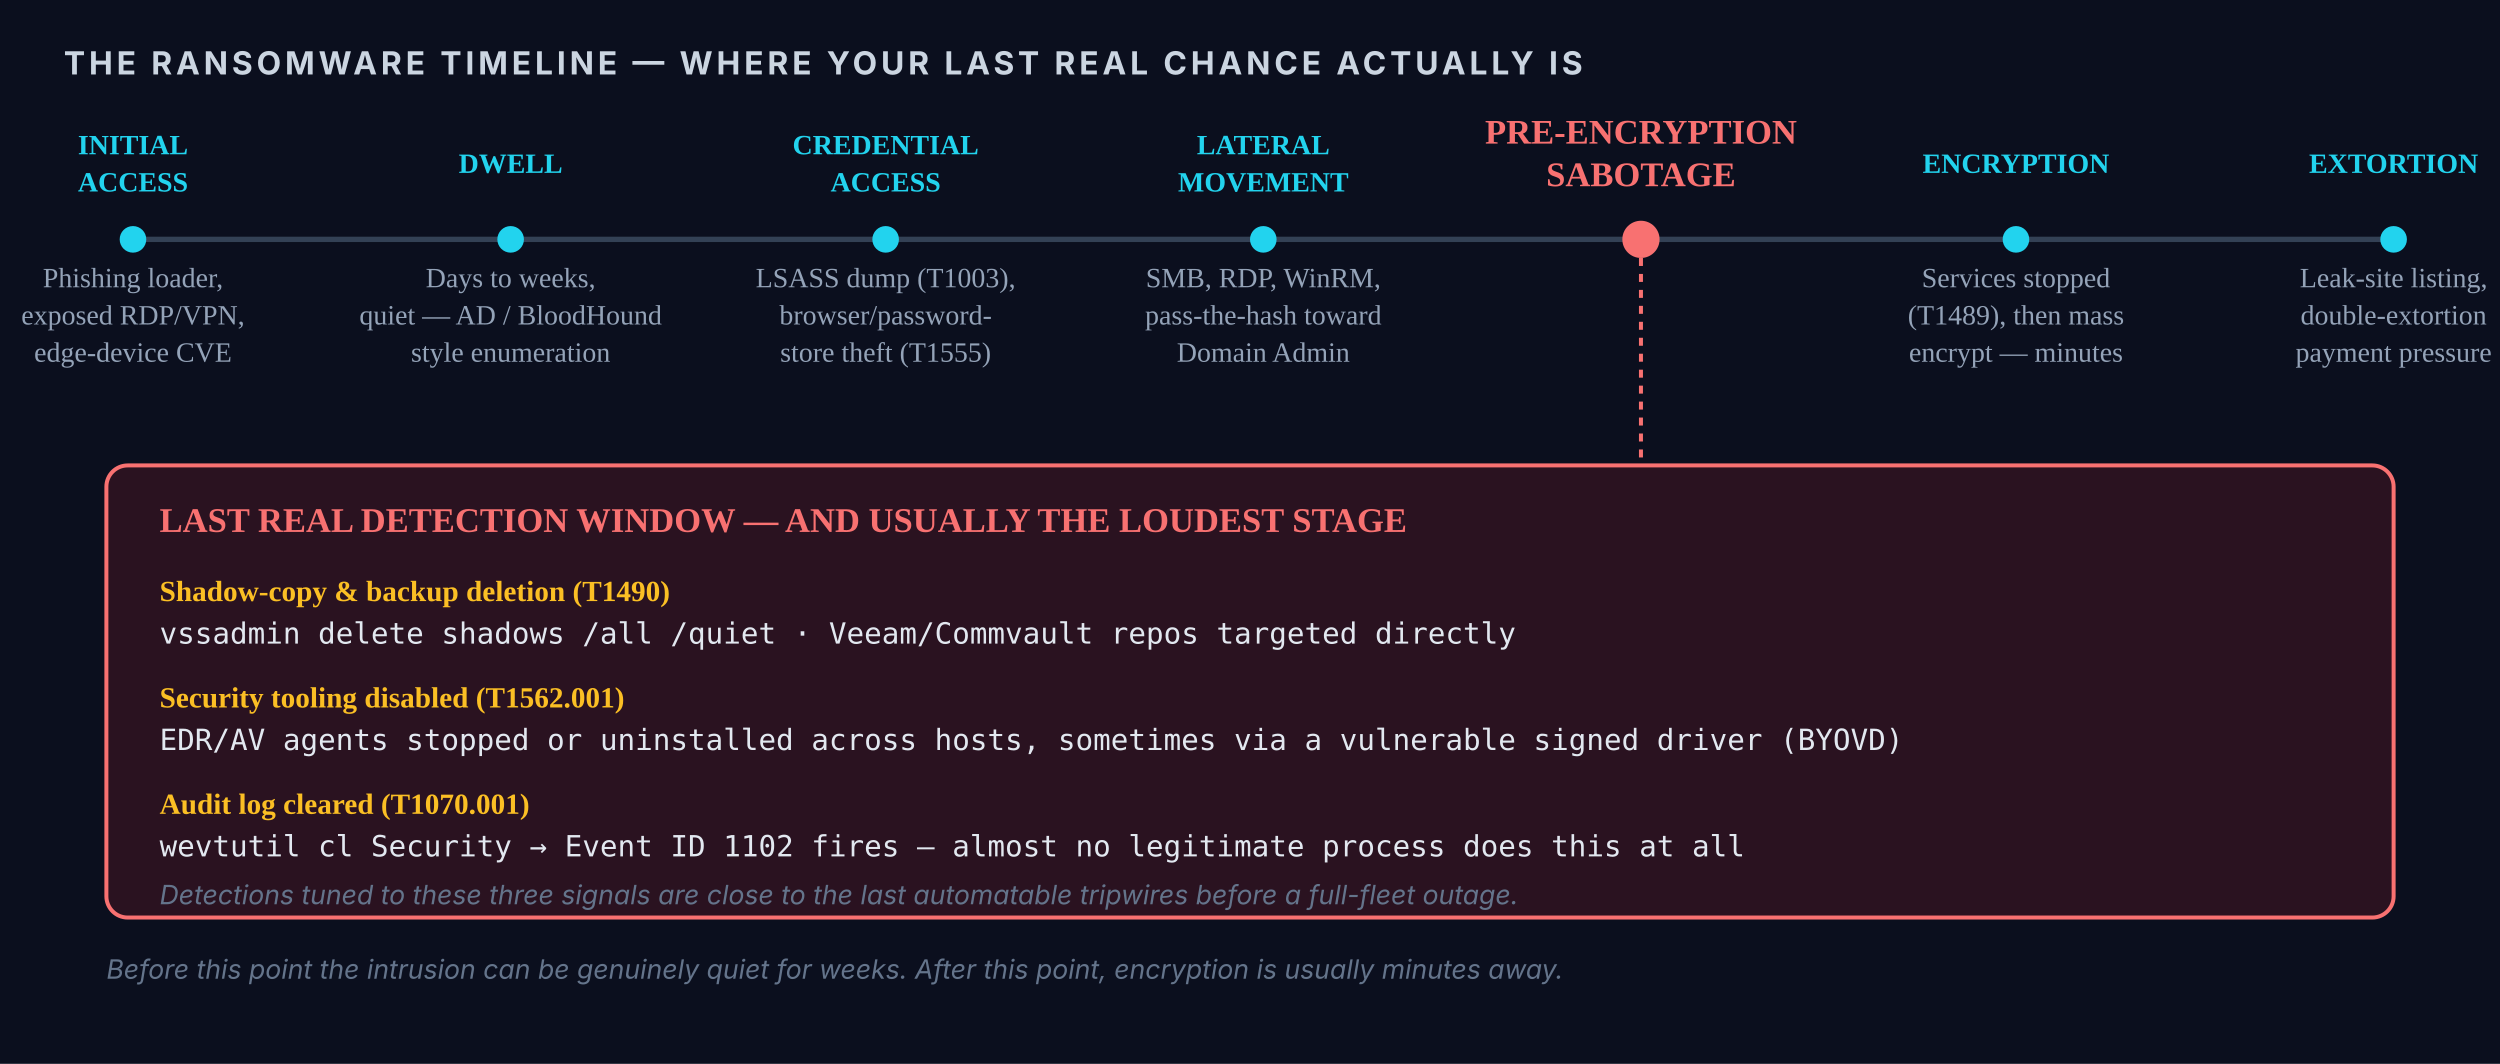
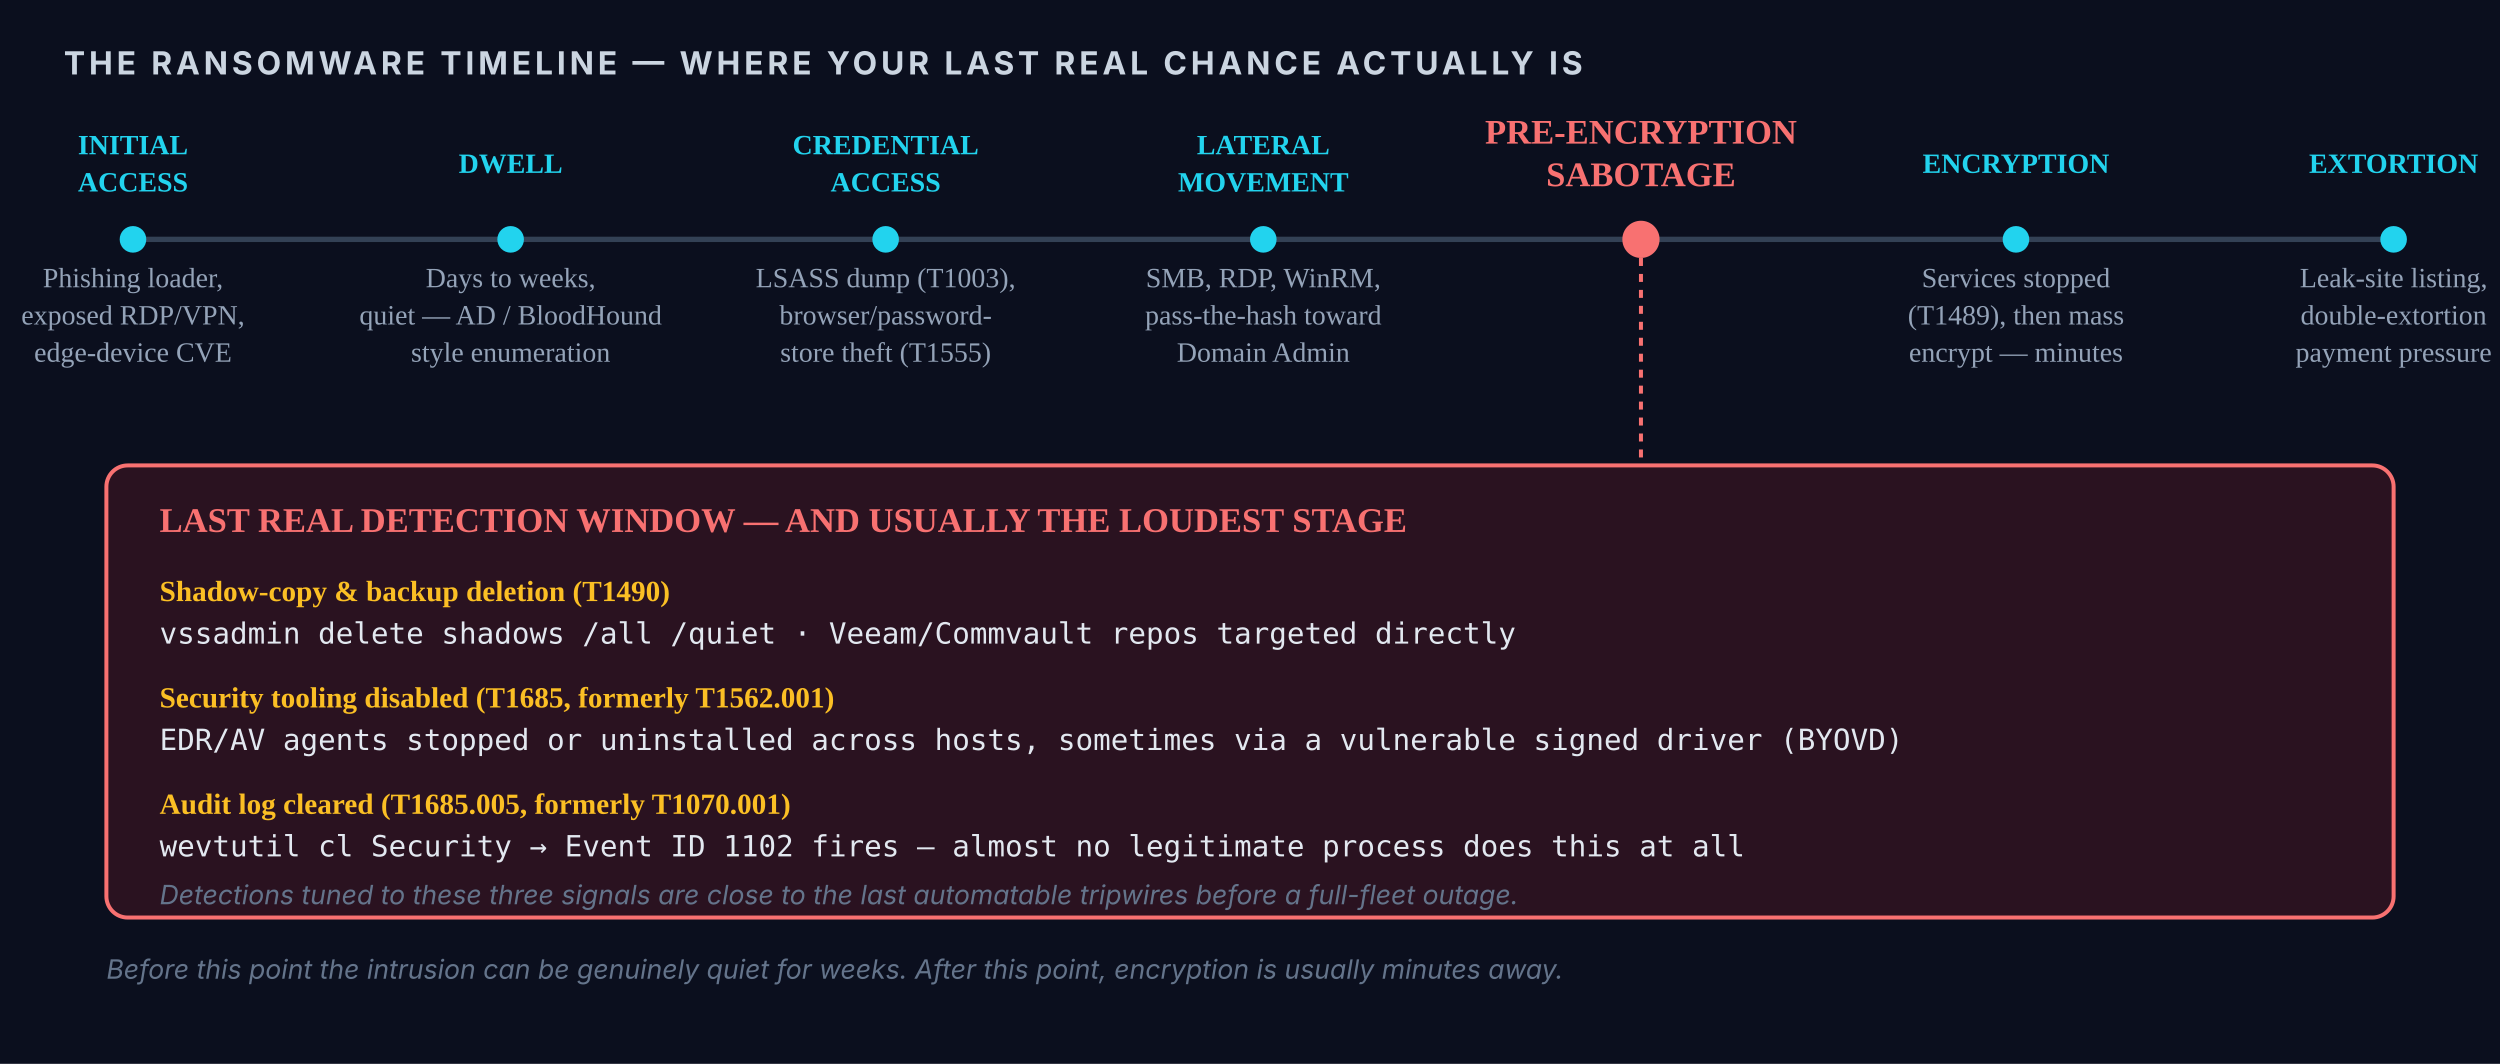
<svg xmlns="http://www.w3.org/2000/svg" viewBox="0 0 940 400" role="img" aria-label="Horizontal timeline of a ransomware intrusion with seven stages - initial access, dwell, credential access, lateral movement, pre-encryption sabotage, encryption, and extortion. The pre-encryption sabotage stage is highlighted in red as the last real detection window, with a callout listing shadow-copy deletion, security-tool tampering, and log clearing as its three highest-fidelity signals">
  <defs>
    <style>
      .bg    { fill: #0b0f1e; }
      .panel { fill: #0a1020; stroke: #1e2d4a; stroke-width: 1; }
      .bad   { fill: #2a1220; stroke: #f87171; stroke-width: 1.5; }
      .ui    { font-family: ui-sans-serif, system-ui, -apple-system, Segoe UI, sans-serif; }
      .mono  { font-family: ui-monospace, SFMono-Regular, Menlo, Consolas, monospace; font-size: 11px; }
      .val   { fill: #e2e8f0; }
      .head  { fill: #cbd5e1; font-size: 12px; font-weight: 700; letter-spacing: .12em; }
      .note  { fill: #94a3b8; font-size: 10.5px; }
      .cyan  { fill: #22d3ee; font-size: 10.5px; font-weight: 700; }
      .warn  { fill: #fbbf24; font-size: 11px; font-weight: 600; }
      .crit  { fill: #f87171; font-size: 13px; font-weight: 700; }
      .dim   { fill: #64748b; font-size: 9px; }
      .cap   { fill: #64748b; font-size: 10px; font-style: italic; }
      .line  { stroke: #334155; stroke-width: 2; }
    </style>
  </defs>
  <rect class="bg" width="940" height="400" />
  <text class="ui head" x="24" y="28">THE RANSOMWARE TIMELINE — WHERE YOUR LAST REAL CHANCE ACTUALLY IS</text>
  <line class="line" x1="50" y1="90" x2="900" y2="90" />
  <circle cx="50" cy="90" r="5" fill="#22d3ee" />
  <text class="cyan" x="50" y="58" text-anchor="middle">INITIAL</text>
  <text class="cyan" x="50" y="72" text-anchor="middle">ACCESS</text>
  <text class="note" x="50" y="108" text-anchor="middle">Phishing loader,</text>
  <text class="note" x="50" y="122" text-anchor="middle">exposed RDP/VPN,</text>
  <text class="note" x="50" y="136" text-anchor="middle">edge-device CVE</text>
  <circle cx="192" cy="90" r="5" fill="#22d3ee" />
  <text class="cyan" x="192" y="65" text-anchor="middle">DWELL</text>
  <text class="note" x="192" y="108" text-anchor="middle">Days to weeks,</text>
  <text class="note" x="192" y="122" text-anchor="middle">quiet — AD / BloodHound</text>
  <text class="note" x="192" y="136" text-anchor="middle">style enumeration</text>
  <circle cx="333" cy="90" r="5" fill="#22d3ee" />
  <text class="cyan" x="333" y="58" text-anchor="middle">CREDENTIAL</text>
  <text class="cyan" x="333" y="72" text-anchor="middle">ACCESS</text>
  <text class="note" x="333" y="108" text-anchor="middle">LSASS dump (T1003),</text>
  <text class="note" x="333" y="122" text-anchor="middle">browser/password-</text>
  <text class="note" x="333" y="136" text-anchor="middle">store theft (T1555)</text>
  <circle cx="475" cy="90" r="5" fill="#22d3ee" />
  <text class="cyan" x="475" y="58" text-anchor="middle">LATERAL</text>
  <text class="cyan" x="475" y="72" text-anchor="middle">MOVEMENT</text>
  <text class="note" x="475" y="108" text-anchor="middle">SMB, RDP, WinRM,</text>
  <text class="note" x="475" y="122" text-anchor="middle">pass-the-hash toward</text>
  <text class="note" x="475" y="136" text-anchor="middle">Domain Admin</text>
  <circle cx="617" cy="90" r="7" fill="#f87171" />
  <text class="crit" x="617" y="54" text-anchor="middle" font-size="11">PRE-ENCRYPTION</text>
  <text class="crit" x="617" y="70" text-anchor="middle" font-size="11">SABOTAGE</text>
  <line x1="617" y1="97" x2="617" y2="175" stroke="#f87171" stroke-width="1.5" stroke-dasharray="3,3" />
  <circle cx="758" cy="90" r="5" fill="#22d3ee" />
  <text class="cyan" x="758" y="65" text-anchor="middle">ENCRYPTION</text>
  <text class="note" x="758" y="108" text-anchor="middle">Services stopped</text>
  <text class="note" x="758" y="122" text-anchor="middle">(T1489), then mass</text>
  <text class="note" x="758" y="136" text-anchor="middle">encrypt — minutes</text>
  <circle cx="900" cy="90" r="5" fill="#22d3ee" />
  <text class="cyan" x="900" y="65" text-anchor="middle">EXTORTION</text>
  <text class="note" x="900" y="108" text-anchor="middle">Leak-site listing,</text>
  <text class="note" x="900" y="122" text-anchor="middle">double-extortion</text>
  <text class="note" x="900" y="136" text-anchor="middle">payment pressure</text>
  <rect class="bad" x="40" y="175" width="860" height="170" rx="8" />
  <text class="crit" x="60" y="200">LAST REAL DETECTION WINDOW — AND USUALLY THE LOUDEST STAGE</text>
  <text class="warn" x="60" y="226">Shadow-copy &amp; backup deletion (T1490)</text>
  <text class="mono val" x="60" y="242">vssadmin delete shadows /all /quiet · Veeam/Commvault repos targeted directly</text>
-   <text class="warn" x="60" y="266">Security tooling disabled (T1562.001)</text>
+   <text class="warn" x="60" y="266">Security tooling disabled (T1685, formerly T1562.001)</text>
  <text class="mono val" x="60" y="282">EDR/AV agents stopped or uninstalled across hosts, sometimes via a vulnerable signed driver (BYOVD)</text>
-   <text class="warn" x="60" y="306">Audit log cleared (T1070.001)</text>
+   <text class="warn" x="60" y="306">Audit log cleared (T1685.005, formerly T1070.001)</text>
  <text class="mono val" x="60" y="322">wevtutil cl Security → Event ID 1102 fires — almost no legitimate process does this at all</text>
  <text class="ui cap" x="60" y="340">Detections tuned to these three signals are close to the last automatable tripwires before a full-fleet outage.</text>
  <text class="ui cap" x="40" y="368">Before this point the intrusion can be genuinely quiet for weeks. After this point, encryption is usually minutes away.</text>
</svg>
